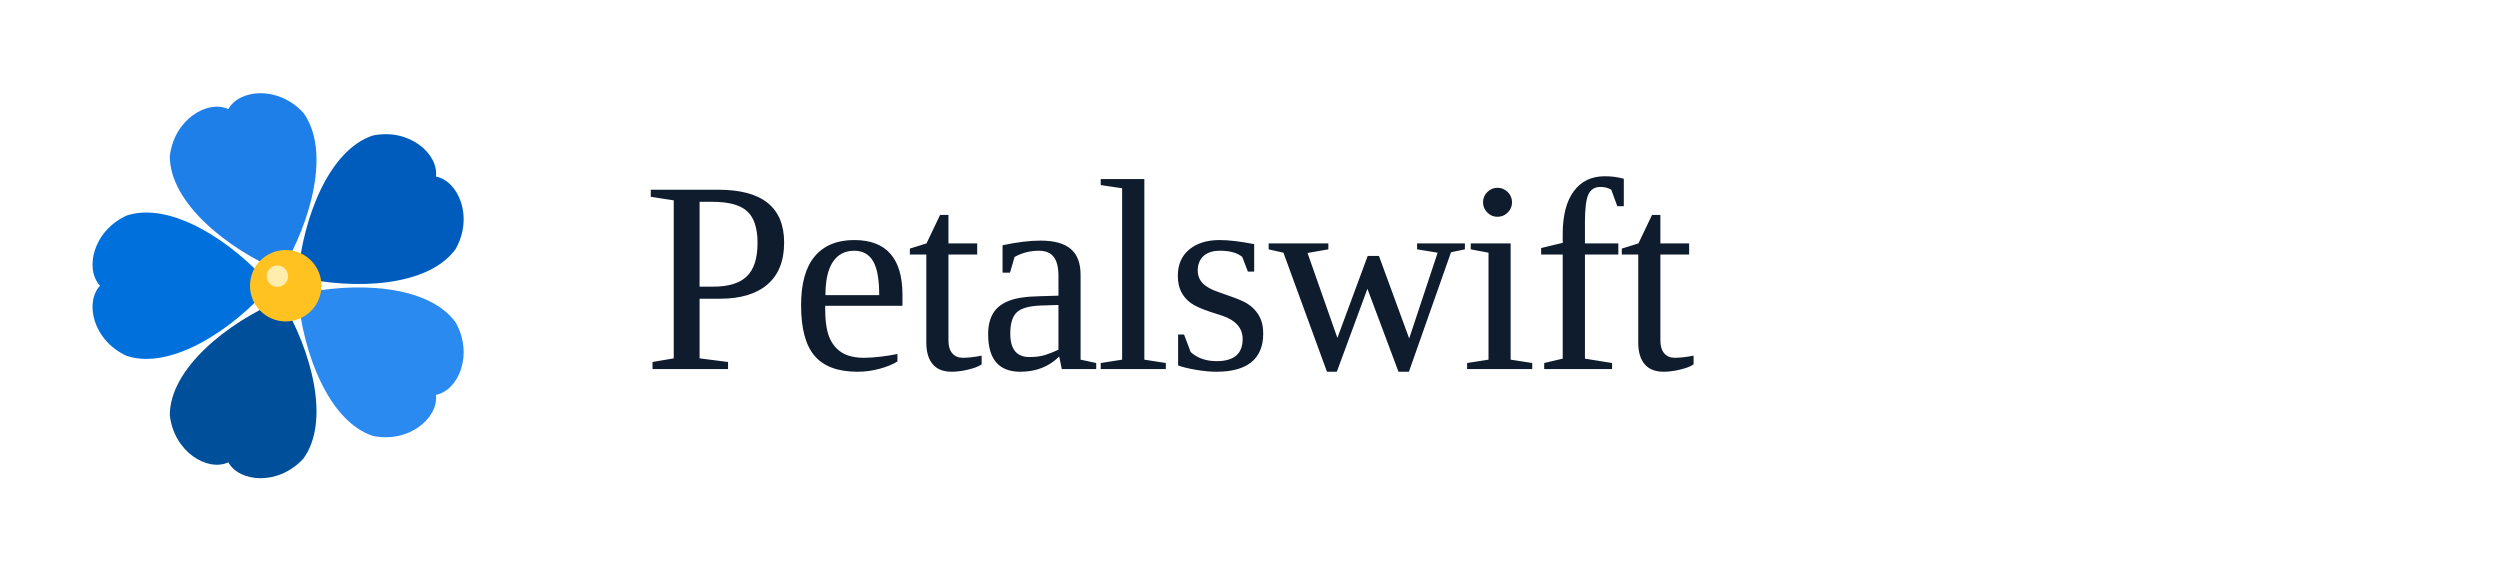
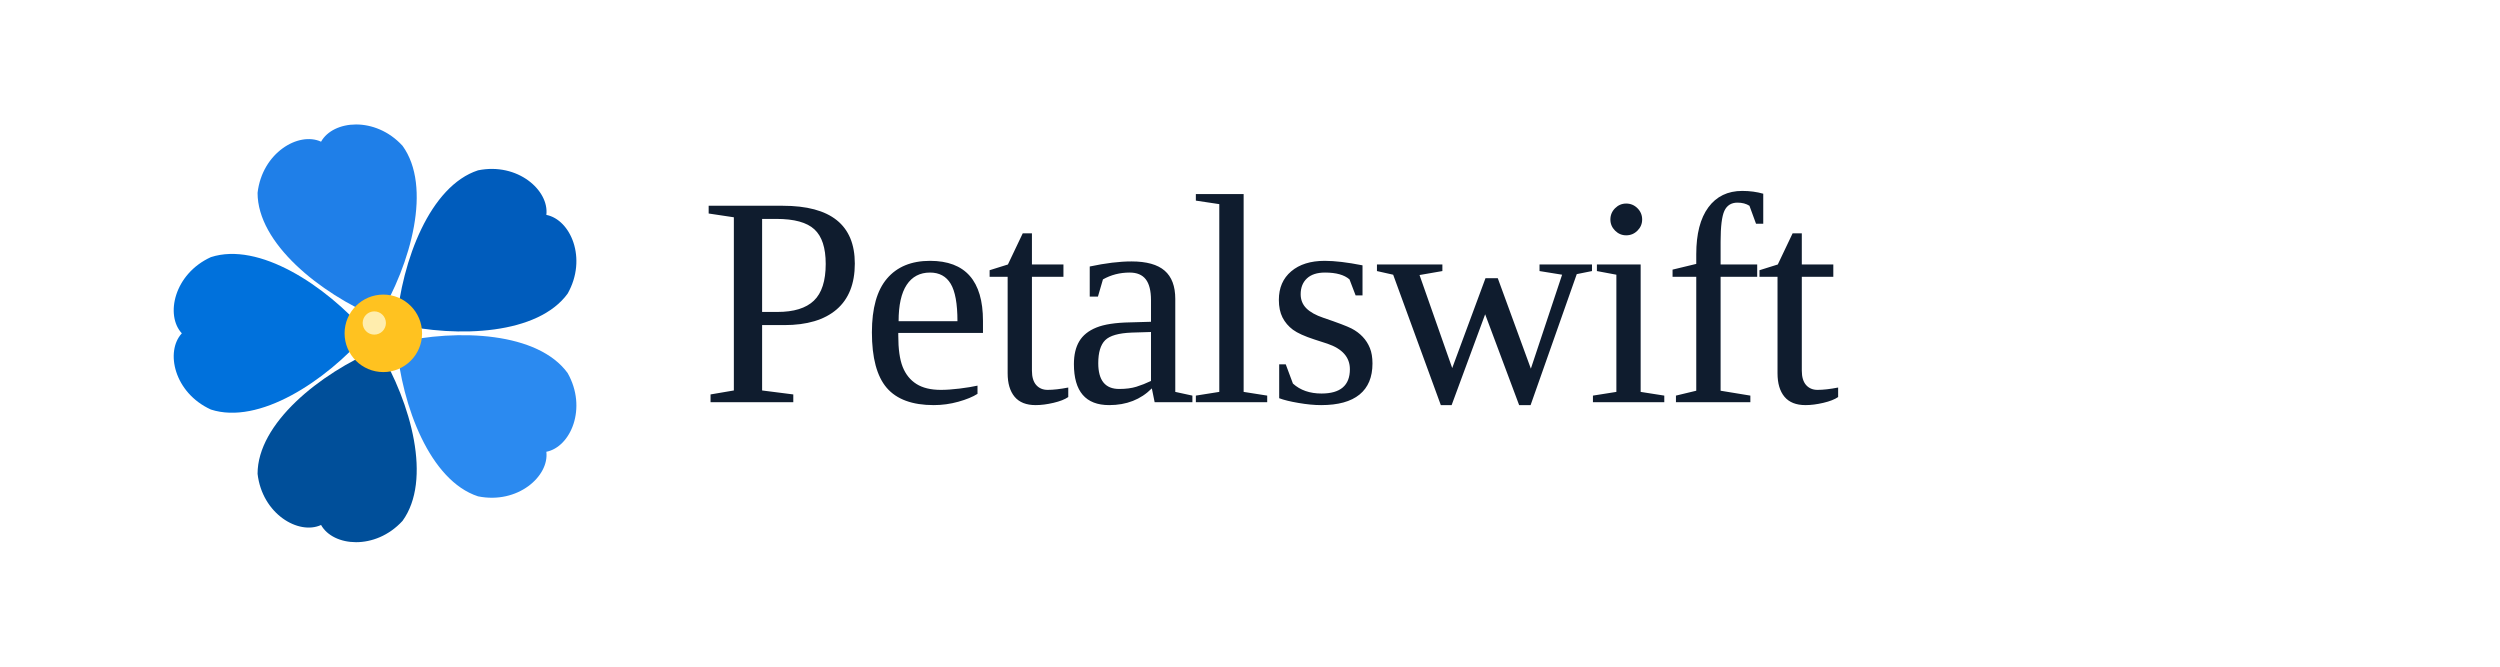
- <svg xmlns="http://www.w3.org/2000/svg" viewBox="0 0 420 96" fill="none" role="img" aria-label="Petalswift">
-   <g transform="translate(48 48)">
+ <svg xmlns="http://www.w3.org/2000/svg" viewBox="0 0 600 160" fill="none" role="img" aria-label="Petalswift">
+   <g transform="translate(92 80) scale(1.55)">
    <path transform="rotate(-18)" fill="#1F7FE8" d="M0-2.5c7.5-6.5 14.2-16.8 11.8-24.2C9.2-32.4 2.8-33.8 0-31.2c-2.8-2.6-9.2-1.2-11.8 4.5C-14.2-19.3-7.5-9 0-2.5Z" />
    <path transform="rotate(54)" fill="#005CBC" d="M0-2.5c7.5-6.5 14.2-16.8 11.8-24.2C9.2-32.4 2.8-33.8 0-31.2c-2.8-2.6-9.2-1.2-11.8 4.5C-14.2-19.3-7.5-9 0-2.5Z" />
    <path transform="rotate(126)" fill="#2B8AF0" d="M0-2.5c7.5-6.5 14.2-16.8 11.8-24.2C9.2-32.4 2.8-33.8 0-31.2c-2.8-2.6-9.2-1.2-11.8 4.5C-14.2-19.3-7.5-9 0-2.5Z" />
    <path transform="rotate(198)" fill="#004F9A" d="M0-2.5c7.5-6.5 14.2-16.8 11.8-24.2C9.2-32.4 2.8-33.8 0-31.2c-2.8-2.6-9.2-1.2-11.8 4.5C-14.2-19.3-7.5-9 0-2.5Z" />
    <path transform="rotate(270)" fill="#0071DC" d="M0-2.5c7.5-6.5 14.2-16.8 11.8-24.2C9.2-32.4 2.8-33.8 0-31.2c-2.8-2.6-9.2-1.2-11.8 4.5C-14.2-19.3-7.5-9 0-2.5Z" />
    <circle r="6" fill="#FFC220" />
    <circle cx="-1.4" cy="-1.6" r="1.8" fill="#FFF1B8" opacity=".92" />
  </g>
-   <text x="108" y="62" font-family="Georgia, 'Times New Roman', serif" font-size="46" letter-spacing="-0.8" fill="#0F1C2E">Petalswift</text>
+   <text x="168" y="80" dominant-baseline="middle" font-family="'Instrument Serif', Georgia, 'Times New Roman', serif" font-size="72" letter-spacing="-1.6" fill="#0F1C2E">Petalswift</text>
</svg>
